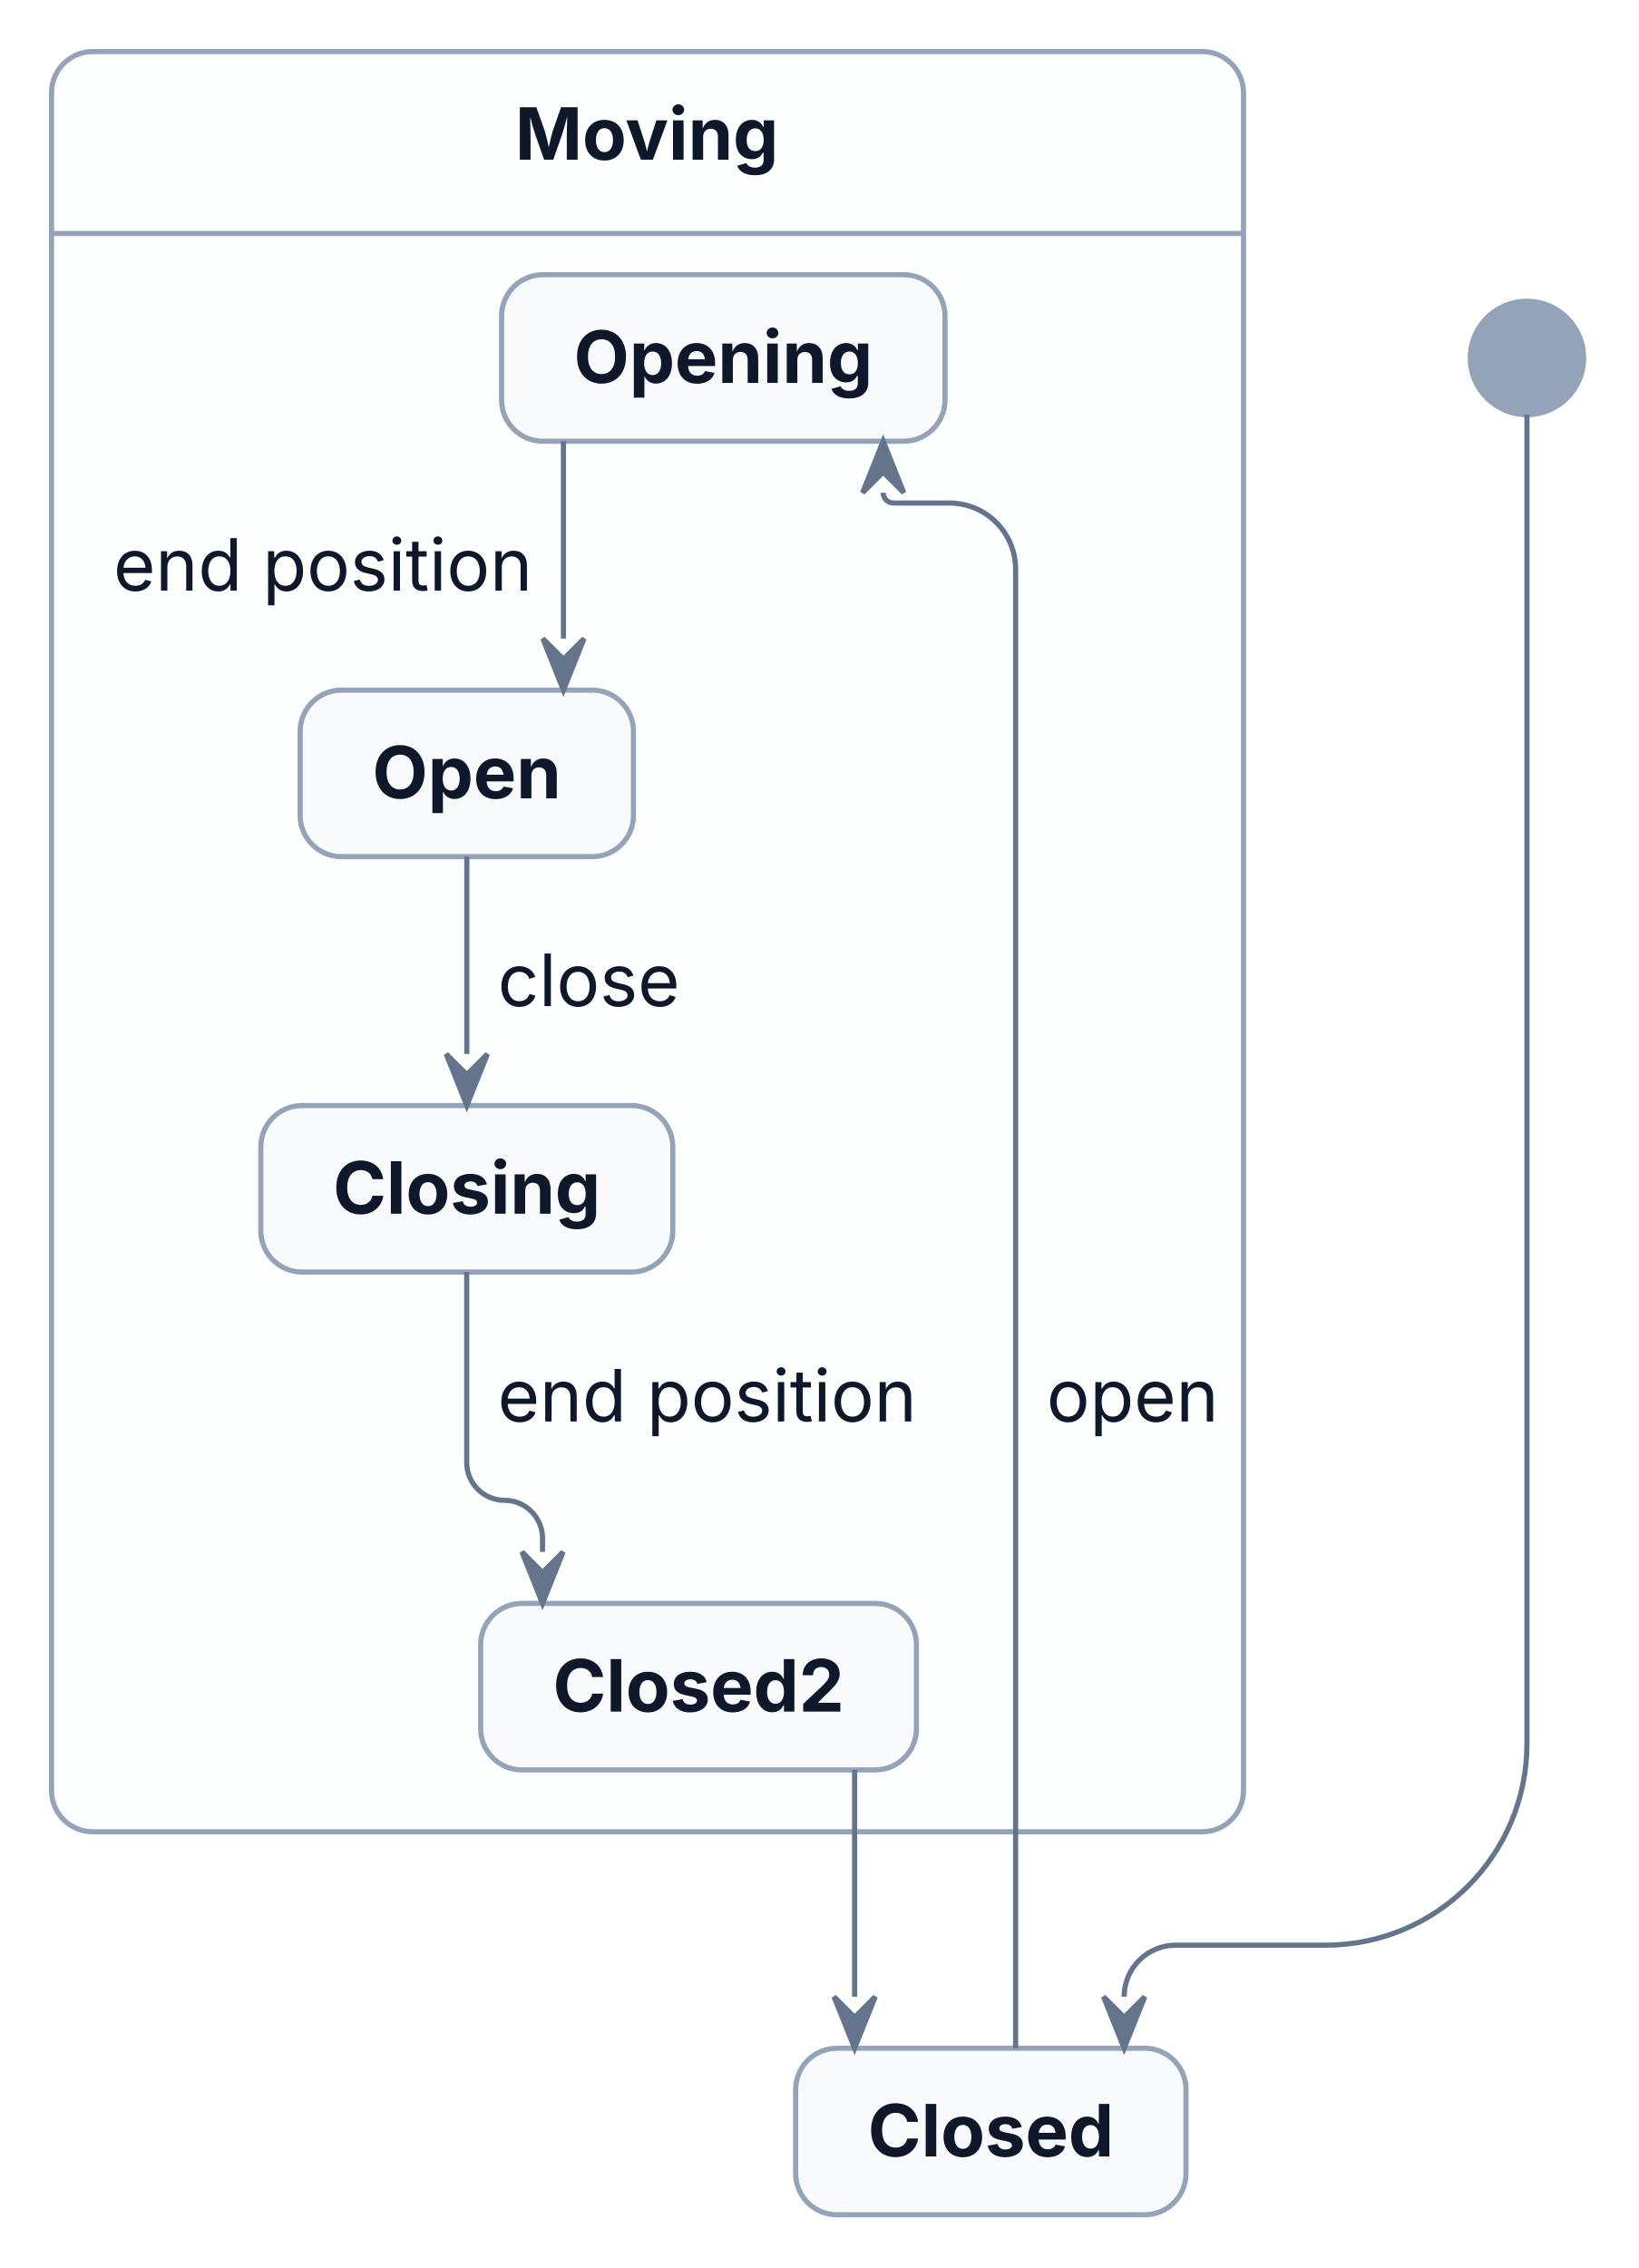
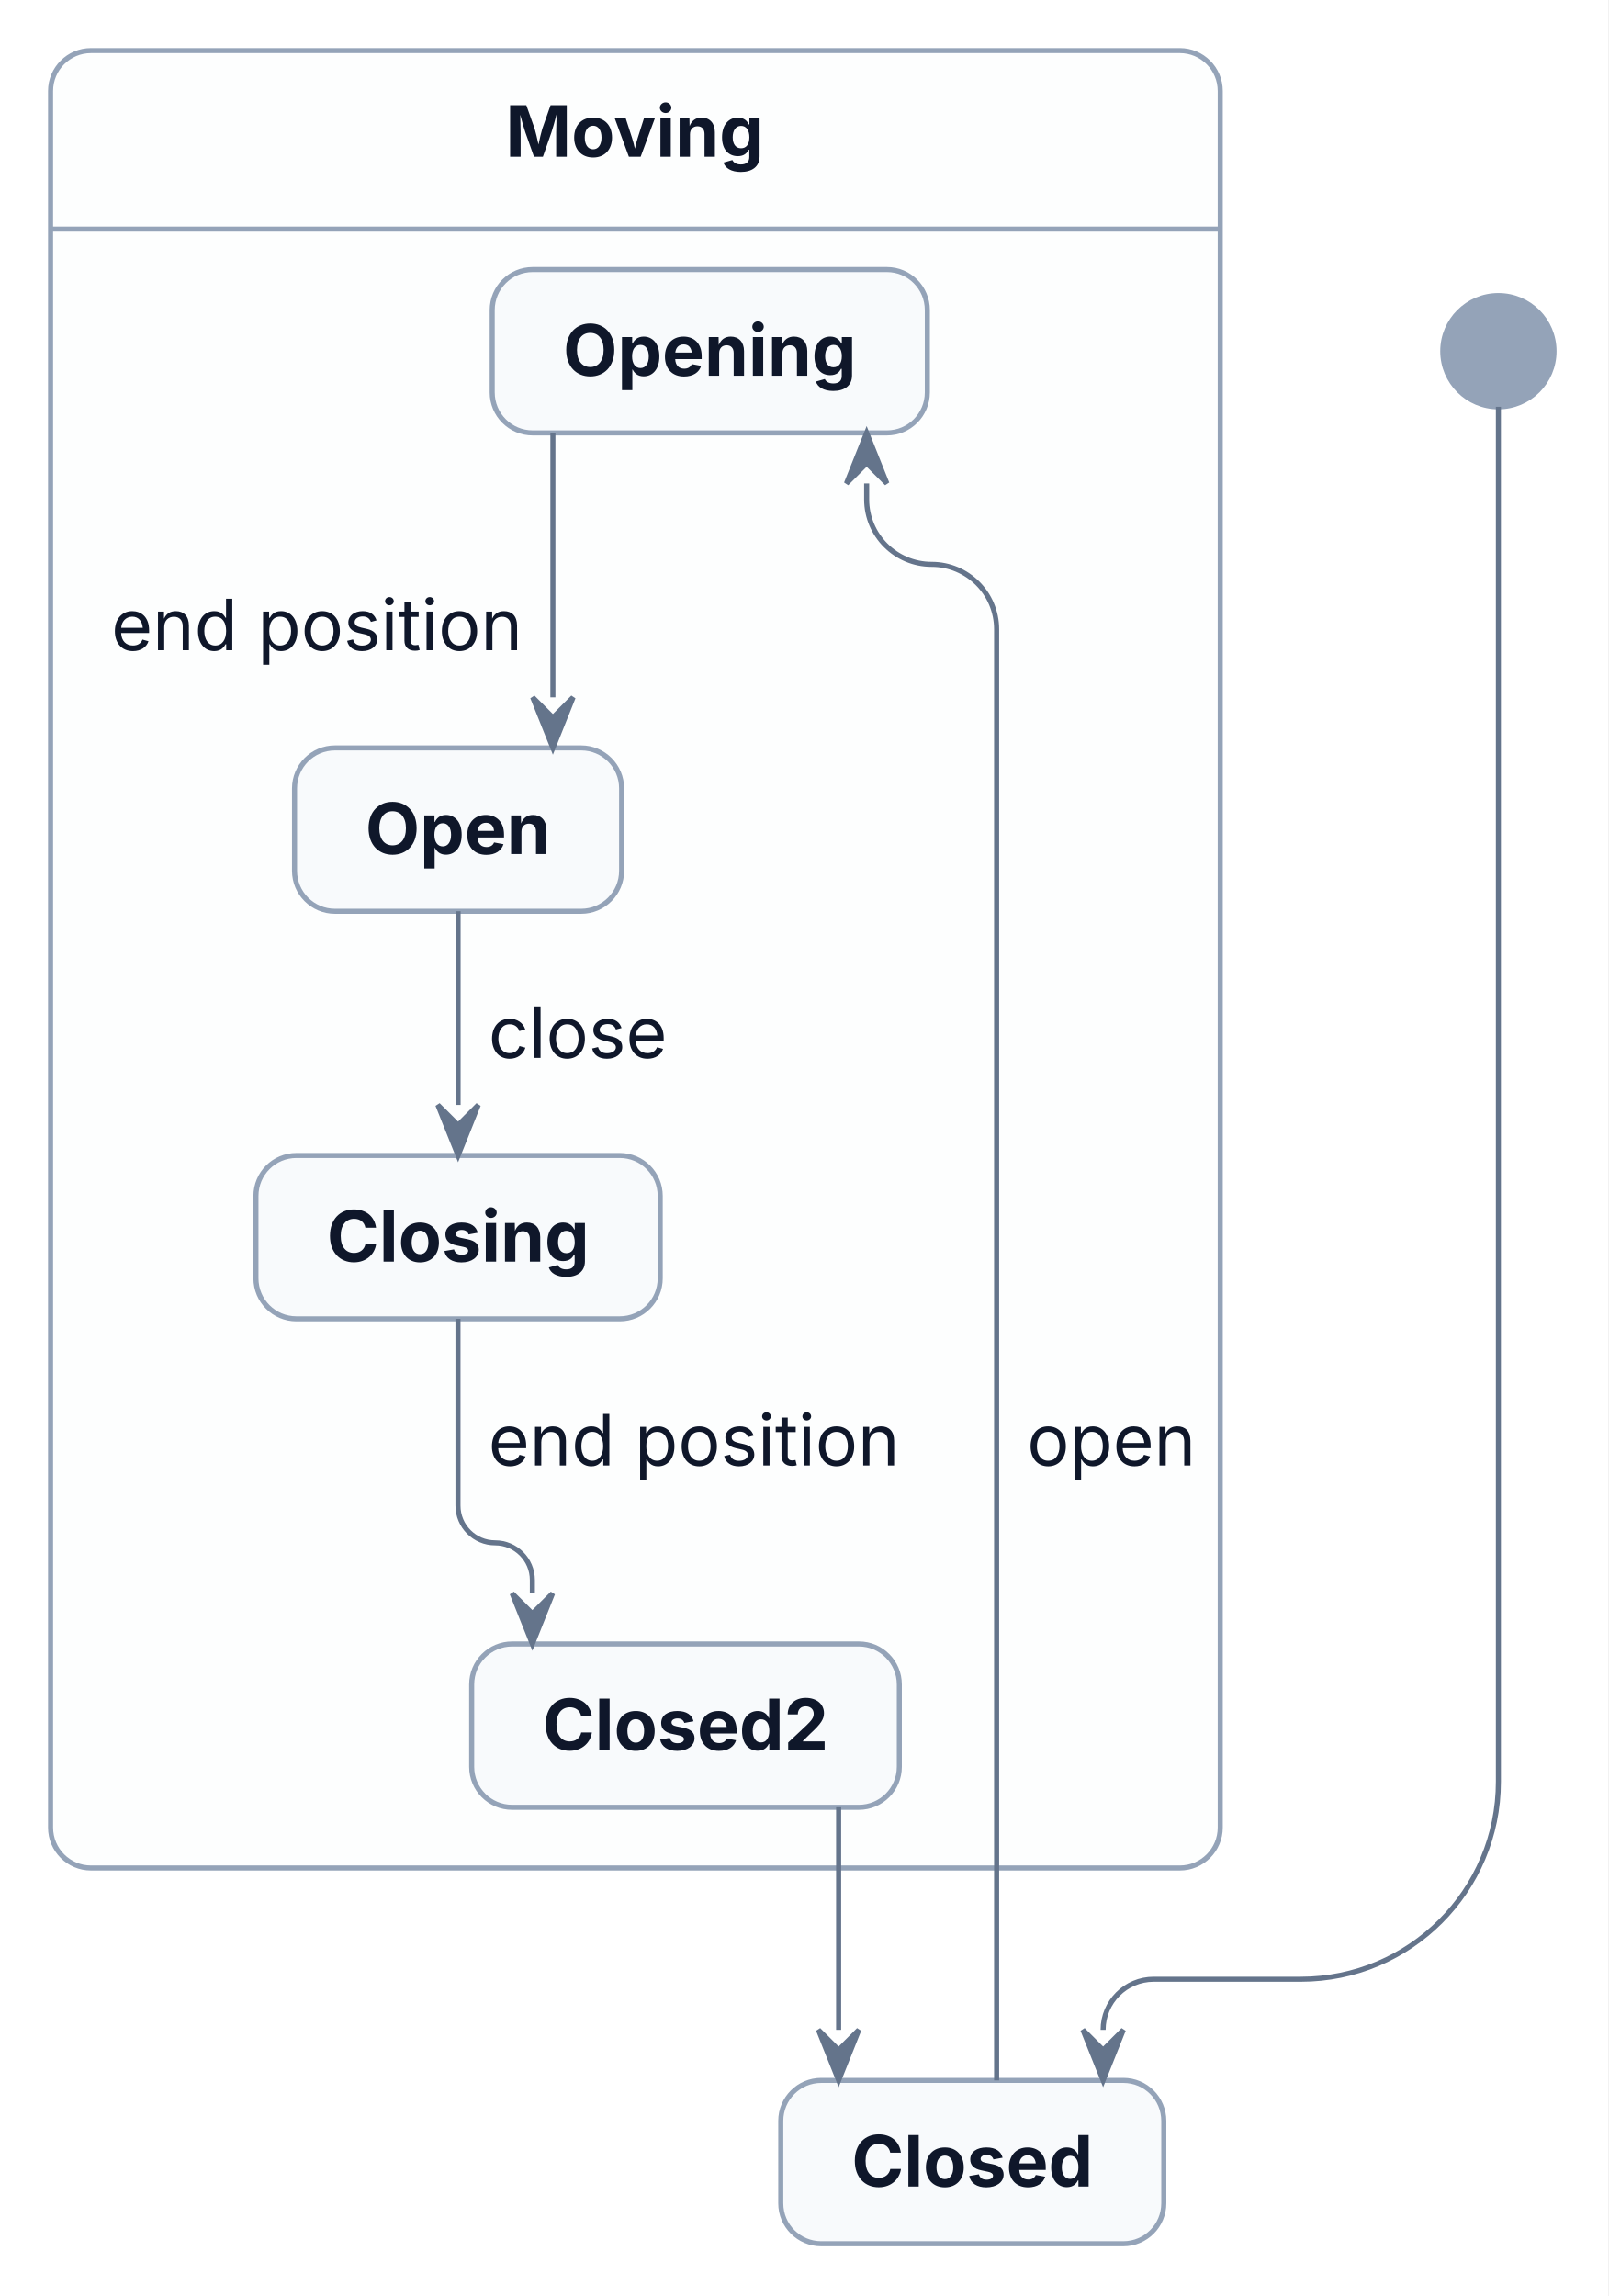
- <svg xmlns="http://www.w3.org/2000/svg" width="318" height="440" viewBox="0 0 318 440">
-   <rect x="0" y="0" width="318" height="440" fill="#FFFFFF" />
+ <svg xmlns="http://www.w3.org/2000/svg" width="318" height="454" viewBox="0 0 318 454">
+   <rect x="0" y="0" width="318" height="454" fill="#FFFFFF" />
  <g transform="translate(10,10)">
    <g>
-       <rect x="0" y="0" width="231.29" height="345.37" rx="8" ry="8" fill="#FDFEFE" stroke="#94A3B8" stroke-width="1" />
+       <rect x="0" y="0" width="231.29" height="359.37" rx="8" ry="8" fill="#FDFEFE" stroke="#94A3B8" stroke-width="1" />
      <line x1="0" y1="35.3" x2="231.29" y2="35.3" fill="none" stroke="#94A3B8" stroke-width="1" />
      <rect x="87.33" y="43.3" width="86.04" height="32.3" rx="8" ry="8" fill="#F8FAFC" stroke="#94A3B8" stroke-width="1" />
-       <rect x="48.24" y="123.89" width="64.68" height="32.3" rx="8" ry="8" fill="#F8FAFC" stroke="#94A3B8" stroke-width="1" />
-       <rect x="40.61" y="204.48" width="79.94" height="32.3" rx="8" ry="8" fill="#F8FAFC" stroke="#94A3B8" stroke-width="1" />
-       <rect x="83.27" y="301.07" width="84.56" height="32.3" rx="8" ry="8" fill="#F8FAFC" stroke="#94A3B8" stroke-width="1" />
+       <rect x="48.24" y="137.89" width="64.68" height="32.3" rx="8" ry="8" fill="#F8FAFC" stroke="#94A3B8" stroke-width="1" />
+       <rect x="40.61" y="218.48" width="79.94" height="32.3" rx="8" ry="8" fill="#F8FAFC" stroke="#94A3B8" stroke-width="1" />
+       <rect x="83.27" y="315.07" width="84.56" height="32.3" rx="8" ry="8" fill="#F8FAFC" stroke="#94A3B8" stroke-width="1" />
      <ellipse cx="286.29" cy="59.44" rx="11" ry="11" fill="#94A3B8" stroke="#94A3B8" stroke-width="1" />
-       <rect x="144.39" y="387.37" width="75.74" height="32.3" rx="8" ry="8" fill="#F8FAFC" stroke="#94A3B8" stroke-width="1" />
+       <rect x="144.39" y="401.37" width="75.74" height="32.3" rx="8" ry="8" fill="#F8FAFC" stroke="#94A3B8" stroke-width="1" />
    </g>
    <g id="lines">
-       <path d="M286.29,70.44 L286.29,328.29 C286.29,349.87 268.79,367.37 247.21,367.37 L218.13,367.37 C212.6,367.37 208.13,371.85 208.13,377.37 L208.13,377.37" fill="none" stroke="#64748B" stroke-width="1" />
-       <path d="M187.07,387.37 L187.07,100.44 C187.07,93.34 181.32,87.59 174.22,87.59 L163.37,87.59 C162.27,87.59 161.37,86.7 161.37,85.59 L161.37,85.59" fill="none" stroke="#64748B" stroke-width="1" />
-       <polyline points="155.83,333.37 155.83,377.37" fill="none" stroke="#64748B" stroke-width="1" />
-       <polyline points="99.33,75.59 99.33,113.89" fill="none" stroke="#64748B" stroke-width="1" />
-       <path d="M80.56,236.78 L80.56,273.72 C80.56,277.78 83.85,281.07 87.91,281.07 L87.91,281.07 C91.97,281.07 95.27,284.37 95.27,288.43 L95.27,291.07" fill="none" stroke="#64748B" stroke-width="1" />
-       <polyline points="80.58,156.18 80.58,194.48" fill="none" stroke="#64748B" stroke-width="1" />
-       <polygon points="204.13,377.37 208.13,387.37 212.13,377.37 208.13,381.37" fill="#64748B" stroke="#64748B" stroke-width="1" />
+       <path d="M286.29,70.44 L286.29,342.29 C286.29,363.87 268.79,381.37 247.21,381.37 L218.13,381.37 C212.6,381.37 208.13,385.85 208.13,391.37 L208.13,391.37" fill="none" stroke="#64748B" stroke-width="1" />
+       <path d="M187.07,401.37 L187.07,114.44 C187.07,107.34 181.32,101.59 174.22,101.59 L174.22,101.59 C167.12,101.59 161.37,95.84 161.37,88.74 L161.37,85.59" fill="none" stroke="#64748B" stroke-width="1" />
+       <polyline points="155.83,347.37 155.83,391.37" fill="none" stroke="#64748B" stroke-width="1" />
+       <polyline points="99.33,75.59 99.33,127.89" fill="none" stroke="#64748B" stroke-width="1" />
+       <path d="M80.56,250.78 L80.56,287.72 C80.56,291.78 83.85,295.07 87.91,295.07 L87.91,295.07 C91.97,295.07 95.27,298.37 95.27,302.43 L95.27,305.07" fill="none" stroke="#64748B" stroke-width="1" />
+       <polyline points="80.58,170.18 80.58,208.48" fill="none" stroke="#64748B" stroke-width="1" />
+       <polygon points="204.13,391.37 208.13,401.37 212.13,391.37 208.13,395.37" fill="#64748B" stroke="#64748B" stroke-width="1" />
      <polygon points="165.37,85.59 161.37,75.59 157.37,85.59 161.37,81.59" fill="#64748B" stroke="#64748B" stroke-width="1" />
-       <polygon points="151.83,377.37 155.83,387.37 159.83,377.37 155.83,381.37" fill="#64748B" stroke="#64748B" stroke-width="1" />
-       <polygon points="95.33,113.89 99.33,123.89 103.33,113.89 99.33,117.89" fill="#64748B" stroke="#64748B" stroke-width="1" />
-       <polygon points="91.27,291.07 95.27,301.07 99.27,291.07 95.27,295.07" fill="#64748B" stroke="#64748B" stroke-width="1" />
-       <polygon points="76.58,194.48 80.58,204.48 84.58,194.48 80.58,198.48" fill="#64748B" stroke="#64748B" stroke-width="1" />
+       <polygon points="151.83,391.37 155.83,401.37 159.83,391.37 155.83,395.37" fill="#64748B" stroke="#64748B" stroke-width="1" />
+       <polygon points="95.33,127.89 99.33,137.89 103.33,127.89 99.33,131.89" fill="#64748B" stroke="#64748B" stroke-width="1" />
+       <polygon points="91.27,305.07 95.27,315.07 99.27,305.07 95.27,309.07" fill="#64748B" stroke="#64748B" stroke-width="1" />
+       <polygon points="76.58,208.48 80.58,218.48 84.58,208.48 80.58,212.48" fill="#64748B" stroke="#64748B" stroke-width="1" />
    </g>
    <g>
      <text font-family="Inter, ui-sans-serif, system-ui, -apple-system, Segoe UI, DejaVu Sans, Liberation Sans, Arial, Liberation Sans, Arimo, Helvetica, Nimbus Sans, sans-serif, Noto Color Emoji, Apple Color Emoji, Segoe UI Emoji" xml:space="preserve">
        <tspan x="89.95" y="20.99" font-size="14" fill="#0F172A" font-weight="bold" textLength="51.39" lengthAdjust="spacing">Moving</tspan>
      </text>
      <text font-family="Inter, ui-sans-serif, system-ui, -apple-system, Segoe UI, DejaVu Sans, Liberation Sans, Arial, Liberation Sans, Arimo, Helvetica, Nimbus Sans, sans-serif, Noto Color Emoji, Apple Color Emoji, Segoe UI Emoji" xml:space="preserve">
        <tspan x="101.33" y="64.29" font-size="14" fill="#0F172A" font-weight="bold" textLength="58.04" lengthAdjust="spacing">Opening</tspan>
      </text>
      <text font-family="Inter, ui-sans-serif, system-ui, -apple-system, Segoe UI, DejaVu Sans, Liberation Sans, Arial, Liberation Sans, Arimo, Helvetica, Nimbus Sans, sans-serif, Noto Color Emoji, Apple Color Emoji, Segoe UI Emoji" xml:space="preserve">
-         <tspan x="62.24" y="144.88" font-size="14" fill="#0F172A" font-weight="bold" textLength="36.68" lengthAdjust="spacing">Open</tspan>
+         <tspan x="62.24" y="158.88" font-size="14" fill="#0F172A" font-weight="bold" textLength="36.68" lengthAdjust="spacing">Open</tspan>
      </text>
      <text font-family="Inter, ui-sans-serif, system-ui, -apple-system, Segoe UI, DejaVu Sans, Liberation Sans, Arial, Liberation Sans, Arimo, Helvetica, Nimbus Sans, sans-serif, Noto Color Emoji, Apple Color Emoji, Segoe UI Emoji" xml:space="preserve">
-         <tspan x="54.61" y="225.47" font-size="14" fill="#0F172A" font-weight="bold" textLength="51.94" lengthAdjust="spacing">Closing</tspan>
+         <tspan x="54.61" y="239.47" font-size="14" fill="#0F172A" font-weight="bold" textLength="51.94" lengthAdjust="spacing">Closing</tspan>
      </text>
      <text font-family="Inter, ui-sans-serif, system-ui, -apple-system, Segoe UI, DejaVu Sans, Liberation Sans, Arial, Liberation Sans, Arimo, Helvetica, Nimbus Sans, sans-serif, Noto Color Emoji, Apple Color Emoji, Segoe UI Emoji" xml:space="preserve">
-         <tspan x="97.27" y="322.06" font-size="14" fill="#0F172A" font-weight="bold" textLength="56.56" lengthAdjust="spacing">Closed2</tspan>
+         <tspan x="97.27" y="336.06" font-size="14" fill="#0F172A" font-weight="bold" textLength="56.56" lengthAdjust="spacing">Closed2</tspan>
      </text>
      <text font-family="Inter, ui-sans-serif, system-ui, -apple-system, Segoe UI, DejaVu Sans, Liberation Sans, Arial, Liberation Sans, Arimo, Helvetica, Nimbus Sans, sans-serif, Noto Color Emoji, Apple Color Emoji, Segoe UI Emoji" xml:space="preserve">
-         <tspan x="12" y="104.58" font-size="14" fill="#0F172A" textLength="81.33" lengthAdjust="spacing">end position</tspan>
+         <tspan x="12" y="118.58" font-size="14" fill="#0F172A" textLength="81.33" lengthAdjust="spacing">end position</tspan>
      </text>
      <text font-family="Inter, ui-sans-serif, system-ui, -apple-system, Segoe UI, DejaVu Sans, Liberation Sans, Arial, Liberation Sans, Arimo, Helvetica, Nimbus Sans, sans-serif, Noto Color Emoji, Apple Color Emoji, Segoe UI Emoji" xml:space="preserve">
-         <tspan x="86.56" y="265.77" font-size="14" fill="#0F172A" textLength="81.33" lengthAdjust="spacing">end position</tspan>
+         <tspan x="86.56" y="279.77" font-size="14" fill="#0F172A" textLength="81.33" lengthAdjust="spacing">end position</tspan>
      </text>
      <text font-family="Inter, ui-sans-serif, system-ui, -apple-system, Segoe UI, DejaVu Sans, Liberation Sans, Arial, Liberation Sans, Arimo, Helvetica, Nimbus Sans, sans-serif, Noto Color Emoji, Apple Color Emoji, Segoe UI Emoji" xml:space="preserve">
-         <tspan x="86.58" y="185.18" font-size="14" fill="#0F172A" textLength="35.34" lengthAdjust="spacing">close</tspan>
+         <tspan x="86.58" y="199.18" font-size="14" fill="#0F172A" textLength="35.34" lengthAdjust="spacing">close</tspan>
      </text>
      <text font-family="Inter, ui-sans-serif, system-ui, -apple-system, Segoe UI, DejaVu Sans, Liberation Sans, Arial, Liberation Sans, Arimo, Helvetica, Nimbus Sans, sans-serif, Noto Color Emoji, Apple Color Emoji, Segoe UI Emoji" xml:space="preserve">
-         <tspan x="158.39" y="408.36" font-size="14" fill="#0F172A" font-weight="bold" textLength="47.74" lengthAdjust="spacing">Closed</tspan>
+         <tspan x="158.39" y="422.36" font-size="14" fill="#0F172A" font-weight="bold" textLength="47.74" lengthAdjust="spacing">Closed</tspan>
      </text>
      <text font-family="Inter, ui-sans-serif, system-ui, -apple-system, Segoe UI, DejaVu Sans, Liberation Sans, Arial, Liberation Sans, Arimo, Helvetica, Nimbus Sans, sans-serif, Noto Color Emoji, Apple Color Emoji, Segoe UI Emoji" xml:space="preserve">
-         <tspan x="193.07" y="265.77" font-size="14" fill="#0F172A" textLength="33.4" lengthAdjust="spacing">open</tspan>
+         <tspan x="193.07" y="279.77" font-size="14" fill="#0F172A" textLength="33.4" lengthAdjust="spacing">open</tspan>
      </text>
    </g>
  </g>
</svg>
